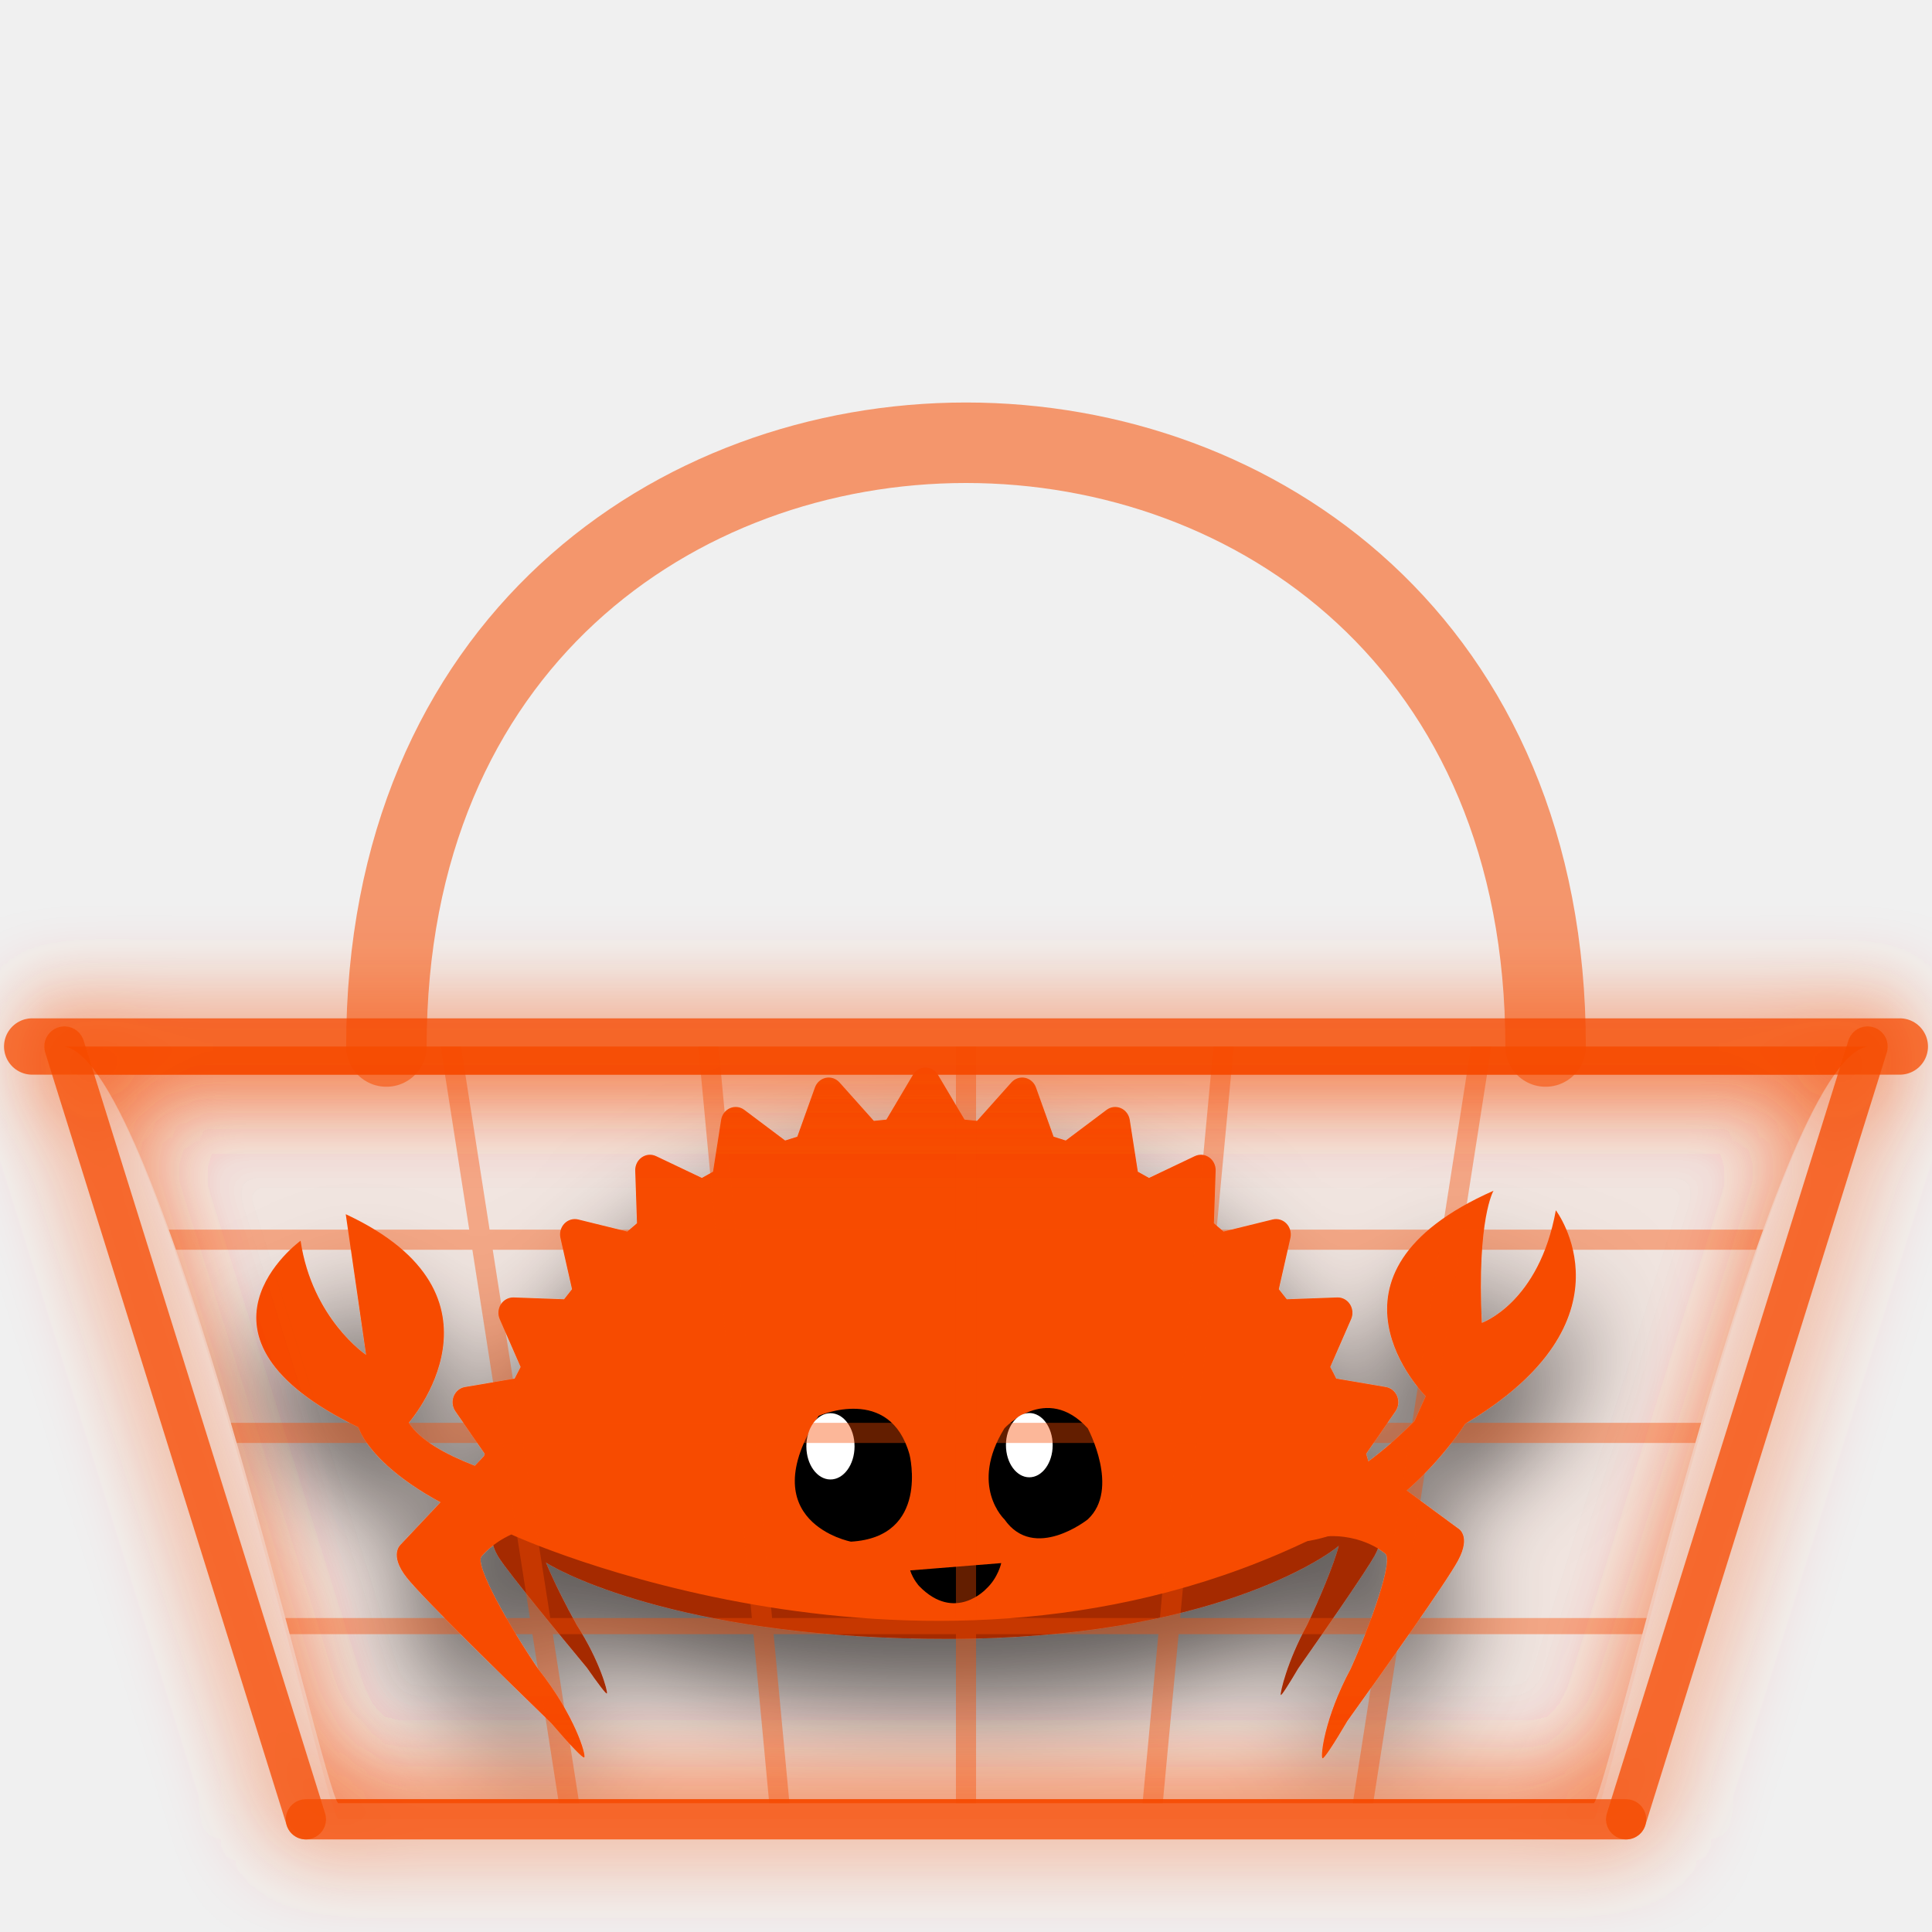
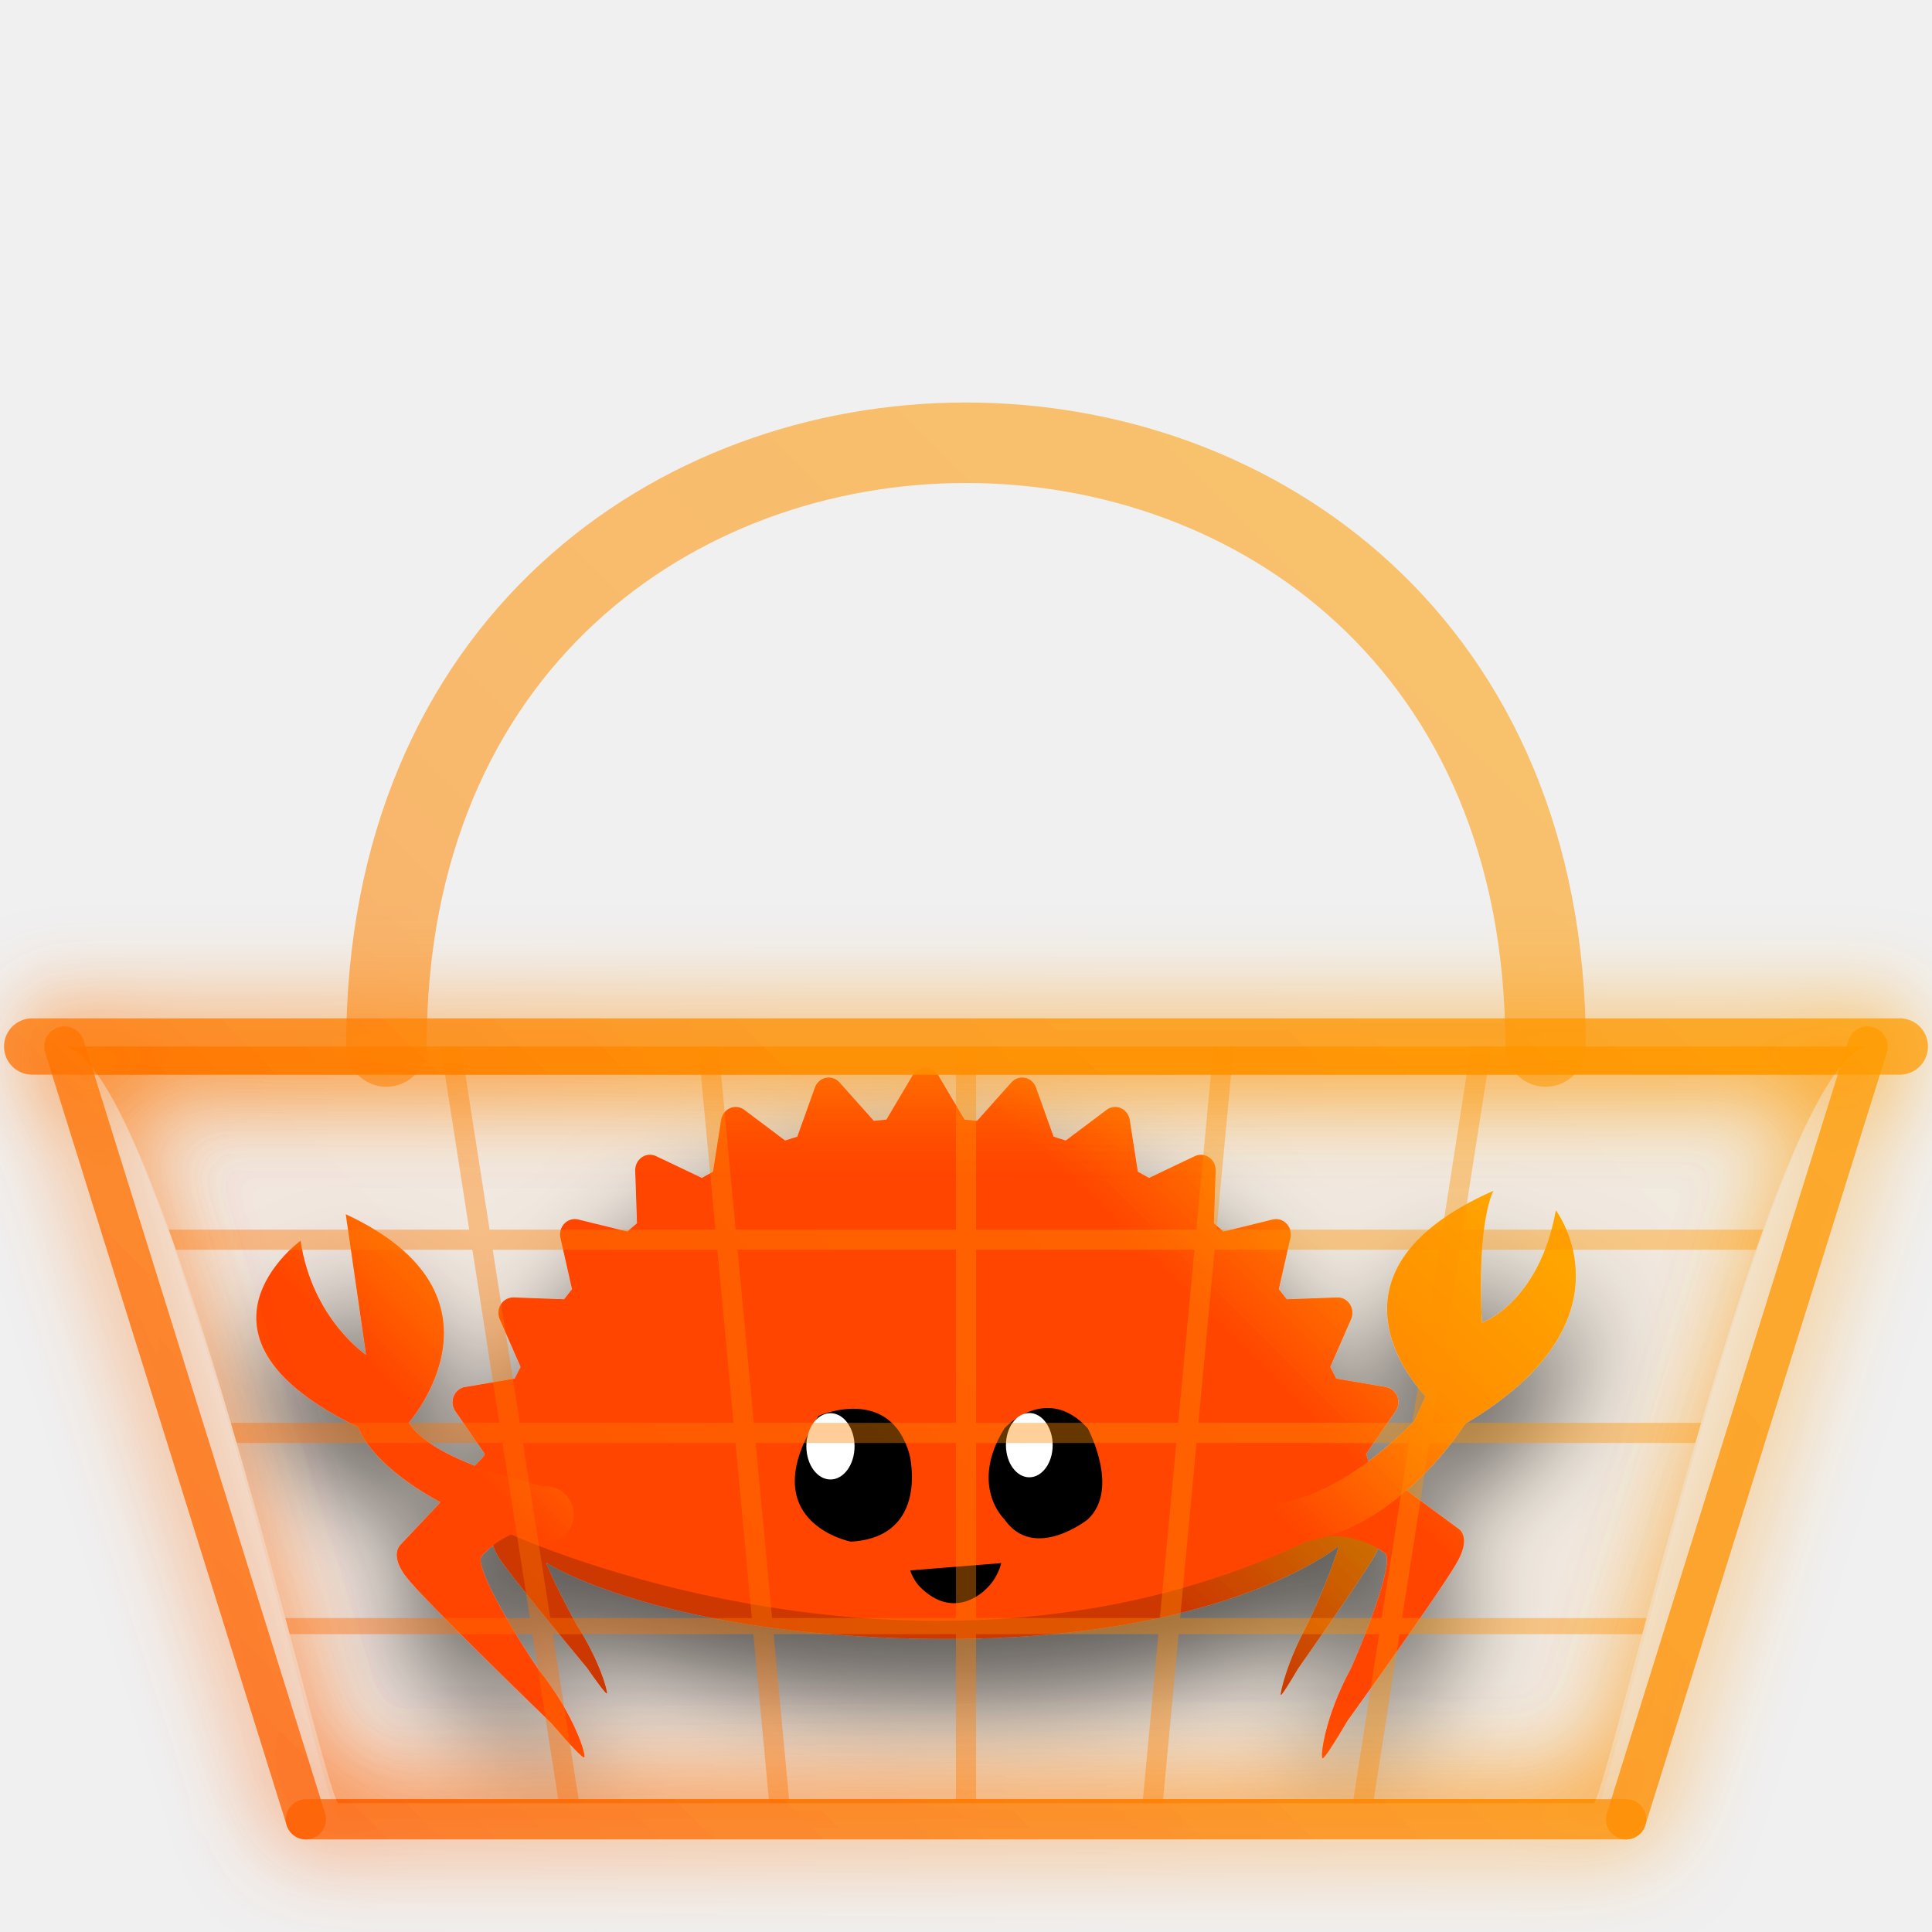
<svg xmlns="http://www.w3.org/2000/svg" viewBox="110 70 240 240" width="100%" height="100%">
  <defs>
+     <linearGradient id="warmGlow" gradientUnits="userSpaceOnUse" x1="0%" y1="100%" x2="100%" y2="0%">
+       <stop offset="0%" stop-color="#FF4500" />
+       <stop offset="50%" stop-color="#FF8C00" />
+       <stop offset="100%" stop-color="#FFA500" />
+     </linearGradient>
+     <linearGradient id="warmDark" gradientUnits="userSpaceOnUse" x1="0%" y1="100%" x2="100%" y2="0%">
+       <stop offset="0%" stop-color="#CC3700" />
+       <stop offset="50%" stop-color="#CC7000" />
+       <stop offset="100%" stop-color="#CC8400" />
+     </linearGradient>
    <filter id="glow" x="-20%" y="-20%" width="140%" height="140%">
      <feGaussianBlur stdDeviation="6" result="blur" />
      <feMerge>
        <feMergeNode in="blur" />
        <feMergeNode in="SourceGraphic" />
      </feMerge>
    </filter>
    <filter id="shadow" x="-50%" y="-50%" width="200%" height="200%">
      <feDropShadow dx="0" dy="8" stdDeviation="6" flood-color="#000000" flood-opacity="0.6" />
    </filter>
    <clipPath id="basketInsideClip">
      <path d="M 118,200 C 130,202 150,292 152,294 L 308,294 C 310,292 330,202 342,200 Z" />
    </clipPath>
  </defs>
  <style>
    .bg { fill: #1A1124; rx: 36px; }
    
    /* Animations */
    
    /* Ferris bobbing inside basket */
    .ferris {
      animation: bobble 3s infinite ease-in-out;
      transform-origin: 230px 150px;
    }

    /* Basket glowing */
    .basket-glow {
      animation: pulseGlow 4s infinite alternate ease-in-out;
    }

    @keyframes bobble {
      0% { transform: translateY(0px) rotate(0deg); }
      50% { transform: translateY(-8px) rotate(1deg); }
      100% { transform: translateY(0px) rotate(0deg); }
    }

    @keyframes pulseGlow {
-       0% { stroke: #F74C00; }
-       100% { stroke: #F74C00; filter: drop-shadow(0 0 8px #F74C00); }
+       0% { stroke: url(#warmGlow); }
+       100% { stroke: url(#warmGlow); filter: drop-shadow(0 0 8px #FF7300); }
    }
  </style>
-   <path d="M 158 200 C 158 100, 302 100, 302 200" fill="none" stroke="#F74C00" opacity="0.55" stroke-width="10" stroke-linecap="round" />
-   <path d="M 118,200 C 130,202 150,294 152,296 L 308,296 C 310,294 330,202 342,200 Z" fill="#F74C00" fill-opacity="0.07" stroke="none" />
+   <path d="M 158 200 C 158 100, 302 100, 302 200" fill="none" stroke="url(#warmGlow)" opacity="0.55" stroke-width="10" stroke-linecap="round" />
+   <path d="M 118,200 C 130,202 150,294 152,296 L 308,296 C 310,294 330,202 342,200 Z" fill="url(#warmGlow)" fill-opacity="0.07" stroke="none" />
  <g clip-path="url(#basketInsideClip)">
    <g class="ferris" filter="url(#shadow)">
      <g transform="translate(140, 190) scale(0.14)">
        <g transform="matrix(1,0,0,1,1009.4,506.362)">
-           <path d="M0,-7.203L-12.072,-32.209C-12.009,-33.156 -11.961,-34.107 -11.961,-35.062C-11.961,-63.408 -41.439,-89.533 -91.03,-110.451L-91.03,-93.058C-95.866,-94.977 -100.901,-96.845 -106.147,-98.651L-106.147,-106.759C-177.021,-132.319 -282.53,-148.537 -400.388,-148.537C-503.361,-148.537 -596.917,-136.157 -666.179,-115.983L-666.179,-87.737L-666.181,-87.737L-666.181,-121.925C-737.141,-99.375 -781.135,-68.048 -781.135,-33.41C-781.135,-27.95 -780.034,-22.572 -777.918,-17.297L-785.146,-4.43C-785.146,-4.43 -790.938,3.082 -780.74,18.932C-771.746,32.909 -726.692,87.617 -702.913,116.267C-692.699,130.954 -685.772,140.001 -685.167,139.126C-684.212,137.74 -691.518,110.165 -711.802,78.703C-721.268,61.808 -732.57,39.42 -739.356,22.884C-720.414,34.874 -609.126,90.913 -382.124,90.685C-150.13,90.453 -47.009,17.834 -35.691,7.948C-39.646,23.837 -53.159,55.981 -63.936,78.586C-81.642,110.917 -88.056,139.064 -87.232,140.456C-86.708,141.334 -80.667,132.015 -71.756,116.913C-51.025,87.37 -11.739,30.974 -3.889,16.608C5.007,0.323 0,-7.203 0,-7.203" style="fill:rgb(165,43,0);fill-rule:nonzero;" />
+           <path d="M0,-7.203L-12.072,-32.209C-12.009,-33.156 -11.961,-34.107 -11.961,-35.062C-11.961,-63.408 -41.439,-89.533 -91.03,-110.451L-91.03,-93.058C-95.866,-94.977 -100.901,-96.845 -106.147,-98.651L-106.147,-106.759C-177.021,-132.319 -282.53,-148.537 -400.388,-148.537C-503.361,-148.537 -596.917,-136.157 -666.179,-115.983L-666.179,-87.737L-666.181,-87.737L-666.181,-121.925C-737.141,-99.375 -781.135,-68.048 -781.135,-33.41C-781.135,-27.95 -780.034,-22.572 -777.918,-17.297L-785.146,-4.43C-785.146,-4.43 -790.938,3.082 -780.74,18.932C-771.746,32.909 -726.692,87.617 -702.913,116.267C-692.699,130.954 -685.772,140.001 -685.167,139.126C-684.212,137.74 -691.518,110.165 -711.802,78.703C-721.268,61.808 -732.57,39.42 -739.356,22.884C-720.414,34.874 -609.126,90.913 -382.124,90.685C-150.13,90.453 -47.009,17.834 -35.691,7.948C-39.646,23.837 -53.159,55.981 -63.936,78.586C-81.642,110.917 -88.056,139.064 -87.232,140.456C-86.708,141.334 -80.667,132.015 -71.756,116.913C-51.025,87.37 -11.739,30.974 -3.889,16.608C5.007,0.323 0,-7.203 0,-7.203" style="fill:url(#warmDark);fill-rule:nonzero;" />
        </g>
        <g transform="matrix(1,0,0,1,1079.49,294.885)">
-           <path d="M0,204.135L-79.343,145.689C-80.088,143.089 -80.833,140.488 -81.603,137.908L-55.541,100.154C-52.881,96.314 -52.345,91.322 -54.072,86.943C-55.803,82.585 -59.587,79.461 -64.062,78.696L-108.128,71.217C-109.837,67.732 -111.626,64.301 -113.422,60.898L-94.907,18.51C-93.004,14.193 -93.402,9.175 -95.929,5.256C-98.446,1.319 -102.715,-0.981 -107.267,-0.802L-151.991,0.823C-154.306,-2.193 -156.658,-5.18 -159.058,-8.114L-148.78,-53.546C-147.738,-58.158 -149.054,-62.989 -152.267,-66.34C-155.462,-69.679 -160.105,-71.062 -164.52,-69.979L-208.082,-59.27C-210.902,-61.763 -213.77,-64.223 -216.67,-66.635L-215.103,-113.276C-214.935,-117.997 -217.136,-122.484 -220.915,-125.105C-224.692,-127.741 -229.485,-128.137 -233.616,-126.179L-274.254,-106.858C-277.527,-108.736 -280.819,-110.595 -284.146,-112.395L-291.327,-158.356C-292.056,-163.012 -295.051,-166.968 -299.246,-168.774C-303.431,-170.591 -308.222,-170.002 -311.894,-167.238L-348.126,-140.053C-351.695,-141.238 -355.279,-142.373 -358.905,-143.46L-374.522,-187.045C-376.11,-191.488 -379.772,-194.751 -384.238,-195.669C-388.688,-196.578 -393.266,-195.037 -396.352,-191.589L-426.851,-157.47C-430.536,-157.893 -434.228,-158.28 -437.927,-158.601L-461.476,-198.277C-463.86,-202.295 -468.073,-204.741 -472.615,-204.741C-477.144,-204.741 -481.365,-202.295 -483.733,-198.277L-507.288,-158.601C-510.989,-158.28 -514.696,-157.893 -518.376,-157.47L-548.875,-191.589C-551.965,-195.037 -556.559,-196.578 -560.997,-195.669C-565.457,-194.739 -569.125,-191.488 -570.704,-187.045L-586.333,-143.46C-589.954,-142.373 -593.538,-141.23 -597.113,-140.053L-633.333,-167.238C-637.016,-170.012 -641.811,-170.599 -646.001,-168.774C-650.182,-166.968 -653.189,-163.012 -653.914,-158.356L-661.1,-112.395C-664.422,-110.595 -667.714,-108.746 -670.995,-106.858L-711.629,-126.179C-715.756,-128.145 -720.574,-127.741 -724.333,-125.105C-728.106,-122.484 -730.313,-117.997 -730.143,-113.276L-728.581,-66.635C-731.475,-64.223 -734.337,-61.763 -737.172,-59.27L-780.726,-69.979C-785.149,-71.053 -789.788,-69.679 -792.991,-66.34C-796.212,-62.989 -797.517,-58.158 -796.482,-53.546L-786.225,-8.114C-788.603,-5.169 -790.958,-2.193 -793.267,0.823L-837.991,-0.802C-842.504,-0.937 -846.812,1.319 -849.334,5.256C-851.861,9.175 -852.244,14.193 -850.363,18.51L-831.835,60.898C-833.634,64.301 -835.421,67.732 -837.144,71.217L-881.207,78.696C-885.686,79.45 -889.459,82.572 -891.201,86.943C-892.929,91.322 -892.368,96.314 -889.727,100.154L-863.661,137.908C-863.862,138.575 -864.048,139.247 -864.248,139.916L-937.944,218.201C-937.944,218.201 -949.24,227.052 -932.797,247.855C-918.297,266.206 -843.846,338.951 -804.526,377.06C-787.92,396.408 -776.542,408.389 -775.354,407.353C-773.478,405.708 -783.326,370.506 -816.036,329.204C-841.252,292.148 -873.977,235.155 -866.303,228.586C-866.303,228.586 -857.574,217.505 -840.061,209.529C-839.42,210.041 -840.723,209.022 -840.061,209.529C-840.061,209.529 -470.466,380.02 -127.632,212.413C-88.468,205.388 -64.759,226.368 -64.759,226.368C-56.583,231.108 -77.755,289.712 -95.166,328.505C-118.845,372.555 -122.317,406.927 -120.31,408.119C-119.042,408.876 -110.427,395.766 -98.138,374.902C-67.814,332.649 -10.492,252.1 0,232.534C11.895,210.352 0,204.135 0,204.135" style="fill:rgb(247,76,0);fill-rule:nonzero;" />
+           <path d="M0,204.135L-79.343,145.689C-80.088,143.089 -80.833,140.488 -81.603,137.908L-55.541,100.154C-52.881,96.314 -52.345,91.322 -54.072,86.943C-55.803,82.585 -59.587,79.461 -64.062,78.696L-108.128,71.217C-109.837,67.732 -111.626,64.301 -113.422,60.898L-94.907,18.51C-93.004,14.193 -93.402,9.175 -95.929,5.256C-98.446,1.319 -102.715,-0.981 -107.267,-0.802L-151.991,0.823C-154.306,-2.193 -156.658,-5.18 -159.058,-8.114L-148.78,-53.546C-147.738,-58.158 -149.054,-62.989 -152.267,-66.34C-155.462,-69.679 -160.105,-71.062 -164.52,-69.979L-208.082,-59.27C-210.902,-61.763 -213.77,-64.223 -216.67,-66.635L-215.103,-113.276C-214.935,-117.997 -217.136,-122.484 -220.915,-125.105C-224.692,-127.741 -229.485,-128.137 -233.616,-126.179L-274.254,-106.858C-277.527,-108.736 -280.819,-110.595 -284.146,-112.395L-291.327,-158.356C-292.056,-163.012 -295.051,-166.968 -299.246,-168.774C-303.431,-170.591 -308.222,-170.002 -311.894,-167.238L-348.126,-140.053C-351.695,-141.238 -355.279,-142.373 -358.905,-143.46L-374.522,-187.045C-376.11,-191.488 -379.772,-194.751 -384.238,-195.669C-388.688,-196.578 -393.266,-195.037 -396.352,-191.589L-426.851,-157.47C-430.536,-157.893 -434.228,-158.28 -437.927,-158.601L-461.476,-198.277C-463.86,-202.295 -468.073,-204.741 -472.615,-204.741C-477.144,-204.741 -481.365,-202.295 -483.733,-198.277L-507.288,-158.601C-510.989,-158.28 -514.696,-157.893 -518.376,-157.47L-548.875,-191.589C-551.965,-195.037 -556.559,-196.578 -560.997,-195.669C-565.457,-194.739 -569.125,-191.488 -570.704,-187.045L-586.333,-143.46C-589.954,-142.373 -593.538,-141.23 -597.113,-140.053L-633.333,-167.238C-637.016,-170.012 -641.811,-170.599 -646.001,-168.774C-650.182,-166.968 -653.189,-163.012 -653.914,-158.356L-661.1,-112.395C-664.422,-110.595 -667.714,-108.746 -670.995,-106.858L-711.629,-126.179C-715.756,-128.145 -720.574,-127.741 -724.333,-125.105C-728.106,-122.484 -730.313,-117.997 -730.143,-113.276L-728.581,-66.635C-731.475,-64.223 -734.337,-61.763 -737.172,-59.27L-780.726,-69.979C-785.149,-71.053 -789.788,-69.679 -792.991,-66.34C-796.212,-62.989 -797.517,-58.158 -796.482,-53.546L-786.225,-8.114C-788.603,-5.169 -790.958,-2.193 -793.267,0.823L-837.991,-0.802C-842.504,-0.937 -846.812,1.319 -849.334,5.256C-851.861,9.175 -852.244,14.193 -850.363,18.51L-831.835,60.898C-833.634,64.301 -835.421,67.732 -837.144,71.217L-881.207,78.696C-885.686,79.45 -889.459,82.572 -891.201,86.943C-892.929,91.322 -892.368,96.314 -889.727,100.154L-863.661,137.908C-863.862,138.575 -864.048,139.247 -864.248,139.916L-937.944,218.201C-937.944,218.201 -949.24,227.052 -932.797,247.855C-918.297,266.206 -843.846,338.951 -804.526,377.06C-787.92,396.408 -776.542,408.389 -775.354,407.353C-773.478,405.708 -783.326,370.506 -816.036,329.204C-841.252,292.148 -873.977,235.155 -866.303,228.586C-866.303,228.586 -857.574,217.505 -840.061,209.529C-839.42,210.041 -840.723,209.022 -840.061,209.529C-840.061,209.529 -470.466,380.02 -127.632,212.413C-88.468,205.388 -64.759,226.368 -64.759,226.368C-56.583,231.108 -77.755,289.712 -95.166,328.505C-118.845,372.555 -122.317,406.927 -120.31,408.119C-119.042,408.876 -110.427,395.766 -98.138,374.902C-67.814,332.649 -10.492,252.1 0,232.534C11.895,210.352 0,204.135 0,204.135" style="fill:url(#warmGlow);fill-rule:nonzero;" />
        </g>
        <g transform="matrix(1,0,0,1,917.896,244.679)">
-           <path d="M0,232.466C0,232.466 53.179,230 123.032,159.004L132.93,137.025C132.93,137.025 24.513,29.177 193.048,-45.266C193.048,-45.266 178.293,-21.154 182.622,72.006C182.622,72.006 233.437,54.357 248.336,-27.934C248.336,-27.934 322.456,69.79 167.834,161.443C167.834,161.443 95.294,277.732 -6.971,266.593L0,232.466Z" style="fill:rgb(247,76,0);fill-rule:nonzero;" />
+           <path d="M0,232.466C0,232.466 53.179,230 123.032,159.004L132.93,137.025C132.93,137.025 24.513,29.177 193.048,-45.266C193.048,-45.266 178.293,-21.154 182.622,72.006C182.622,72.006 233.437,54.357 248.336,-27.934C248.336,-27.934 322.456,69.79 167.834,161.443C167.834,161.443 95.294,277.732 -6.971,266.593L0,232.466Z" style="fill:url(#warmGlow);fill-rule:nonzero;" />
        </g>
        <g transform="matrix(1,0,0,1,676.997,488.361)">
          <path d="M0,-78.192C0,-78.192 36.935,-118.635 73.871,-78.192C73.871,-78.192 102.893,-24.265 73.871,2.695C73.871,2.695 26.384,40.443 0,2.695C0,2.695 -31.658,-26.964 0,-78.192" style="fill-rule:nonzero;" />
        </g>
        <g transform="matrix(1,0,0,1,719.761,425.169)">
          <path d="M0,0.004C0,15.75 -9.282,28.518 -20.732,28.518C-32.18,28.518 -41.462,15.75 -41.462,0.004C-41.462,-15.746 -32.18,-28.514 -20.732,-28.514C-9.282,-28.514 0,-15.746 0,0.004" style="fill:white;fill-rule:nonzero;" />
        </g>
        <g transform="matrix(1,0,0,1,512.148,482.736)">
          <path d="M0,-83.609C0,-83.609 63.355,-111.661 80.648,-49.047C80.648,-49.047 98.762,23.933 28.618,28.052C28.618,28.052 -60.826,10.824 0,-83.609" style="fill-rule:nonzero;" />
        </g>
        <g transform="matrix(1,0,0,1,543.968,426.204)">
          <path d="M0,0.002C0,16.241 -9.572,29.411 -21.381,29.411C-33.185,29.411 -42.76,16.241 -42.76,0.002C-42.76,-16.242 -33.185,-29.409 -21.381,-29.409C-9.572,-29.409 0,-16.242 0,0.002" style="fill:white;fill-rule:nonzero;" />
        </g>
        <g transform="matrix(1,0,0,1,593.317,576.574)">
          <path d="M0,-40.271L80.796,-46.755C80.796,-46.755 78.058,-33.749 67.517,-23.986C67.517,-23.986 39.727,6.484 7.844,-26.519C7.844,-26.519 2.627,-32.148 0,-40.271" style="fill-rule:nonzero;" />
        </g>
        <g transform="matrix(1,0,0,1,269.796,270.778)">
-           <path d="M0,190.741C-0.667,190.741 -1.321,190.79 -1.973,190.842C-28.207,184.871 -101.946,165.657 -121.437,134.479C-121.437,134.479 -22.21,21.607 -177.297,-50.54L-159.24,74.338C-159.24,74.338 -207.049,42.389 -217.366,-27.008C-217.366,-27.008 -333.789,57.486 -165.982,138.466C-165.982,138.466 -150.762,195.653 -4.633,241.281L-4.526,240.846C-3.055,241.118 -1.549,241.281 0,241.281C13.808,241.281 25.003,229.969 25.003,216.01C25.003,202.054 13.808,190.741 0,190.741" style="fill:rgb(247,76,0);fill-rule:nonzero;" />
+           <path d="M0,190.741C-0.667,190.741 -1.321,190.79 -1.973,190.842C-28.207,184.871 -101.946,165.657 -121.437,134.479C-121.437,134.479 -22.21,21.607 -177.297,-50.54L-159.24,74.338C-159.24,74.338 -207.049,42.389 -217.366,-27.008C-217.366,-27.008 -333.789,57.486 -165.982,138.466C-165.982,138.466 -150.762,195.653 -4.633,241.281L-4.526,240.846C-3.055,241.118 -1.549,241.281 0,241.281C13.808,241.281 25.003,229.969 25.003,216.01C25.003,202.054 13.808,190.741 0,190.741" style="fill:url(#warmGlow);fill-rule:nonzero;" />
        </g>
      </g>
    </g>
  </g>
  <g clip-path="url(#basketInsideClip)">
    <g filter="url(#glow)">
-       <line x1="114" y1="200" x2="346" y2="200" stroke="#F74C00" stroke-width="7" stroke-linecap="round" opacity="0.75" />
-       <line x1="148" y1="296" x2="312" y2="296" stroke="#F74C00" stroke-width="5" stroke-linecap="round" opacity="0.75" />
-       <line x1="118" y1="200" x2="148" y2="296" stroke="#F74C00" stroke-width="5" stroke-linecap="round" opacity="0.75" />
-       <line x1="342" y1="200" x2="312" y2="296" stroke="#F74C00" stroke-width="5" stroke-linecap="round" opacity="0.75" />
+       <line x1="114" y1="200" x2="346" y2="200" stroke="url(#warmGlow)" stroke-width="7" stroke-linecap="round" opacity="0.75" />
+       <line x1="148" y1="296" x2="312" y2="296" stroke="url(#warmGlow)" stroke-width="5" stroke-linecap="round" opacity="0.75" />
+       <line x1="118" y1="200" x2="148" y2="296" stroke="url(#warmGlow)" stroke-width="5" stroke-linecap="round" opacity="0.75" />
+       <line x1="342" y1="200" x2="312" y2="296" stroke="url(#warmGlow)" stroke-width="5" stroke-linecap="round" opacity="0.75" />
    </g>
-     <g stroke="#F74C00" stroke-linecap="round" opacity="0.4">
+     <g stroke="url(#warmGlow)" stroke-linecap="round" opacity="0.4">
      <line x1="120" y1="224" x2="340" y2="224" stroke-width="2.5" />
      <line x1="124" y1="248" x2="336" y2="248" stroke-width="2.5" />
      <line x1="130" y1="272" x2="330" y2="272" stroke-width="2" />
      <line x1="166" y1="200" x2="181" y2="296" stroke-width="2.5" />
      <line x1="198" y1="200" x2="207" y2="296" stroke-width="2.5" />
      <line x1="230" y1="200" x2="230" y2="296" stroke-width="2.5" />
      <line x1="262" y1="200" x2="253" y2="296" stroke-width="2.5" />
      <line x1="294" y1="200" x2="279" y2="296" stroke-width="2.5" />
    </g>
  </g>
  <g filter="url(#glow)">
-     <line x1="114" y1="200" x2="346" y2="200" stroke="#F74C00" stroke-width="7" stroke-linecap="round" opacity="0.75" />
-     <line x1="148" y1="296" x2="312" y2="296" stroke="#F74C00" stroke-width="5" stroke-linecap="round" opacity="0.75" />
-     <line x1="118" y1="200" x2="148" y2="296" stroke="#F74C00" stroke-width="5" stroke-linecap="round" opacity="0.75" />
-     <line x1="342" y1="200" x2="312" y2="296" stroke="#F74C00" stroke-width="5" stroke-linecap="round" opacity="0.75" />
+     <line x1="114" y1="200" x2="346" y2="200" stroke="url(#warmGlow)" stroke-width="7" stroke-linecap="round" opacity="0.75" />
+     <line x1="148" y1="296" x2="312" y2="296" stroke="url(#warmGlow)" stroke-width="5" stroke-linecap="round" opacity="0.75" />
+     <line x1="118" y1="200" x2="148" y2="296" stroke="url(#warmGlow)" stroke-width="5" stroke-linecap="round" opacity="0.75" />
+     <line x1="342" y1="200" x2="312" y2="296" stroke="url(#warmGlow)" stroke-width="5" stroke-linecap="round" opacity="0.75" />
  </g>
</svg>
